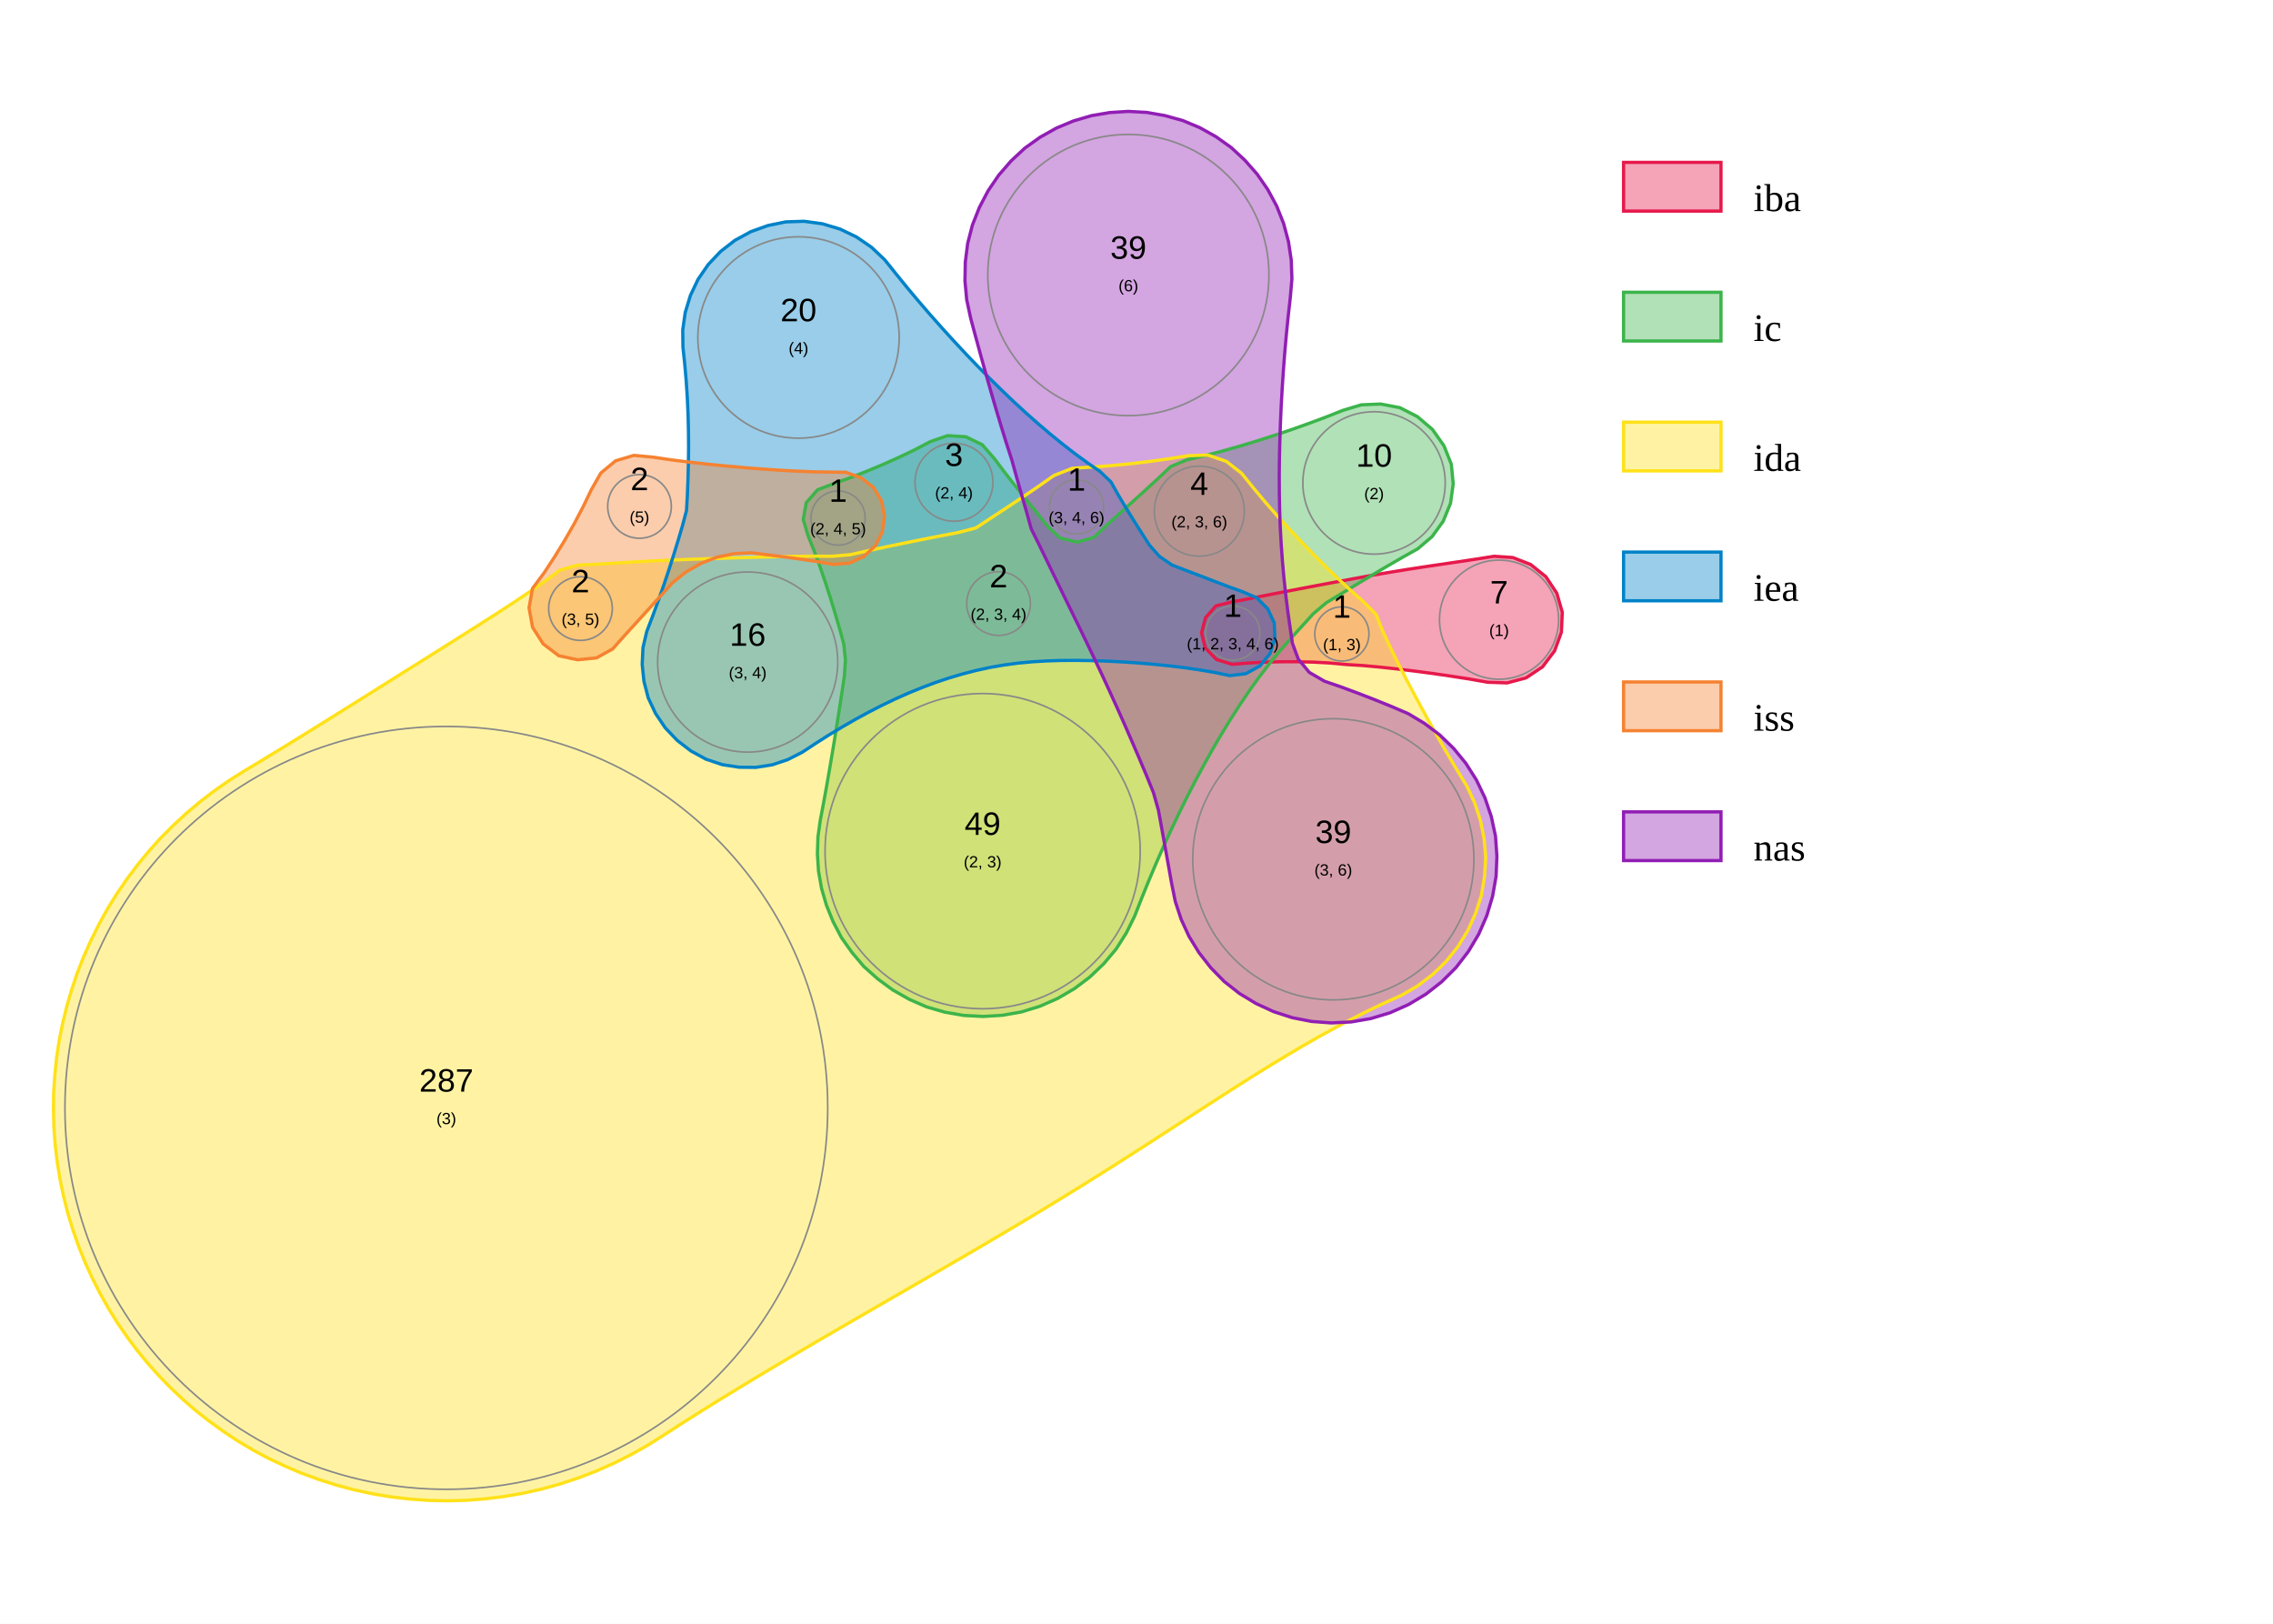
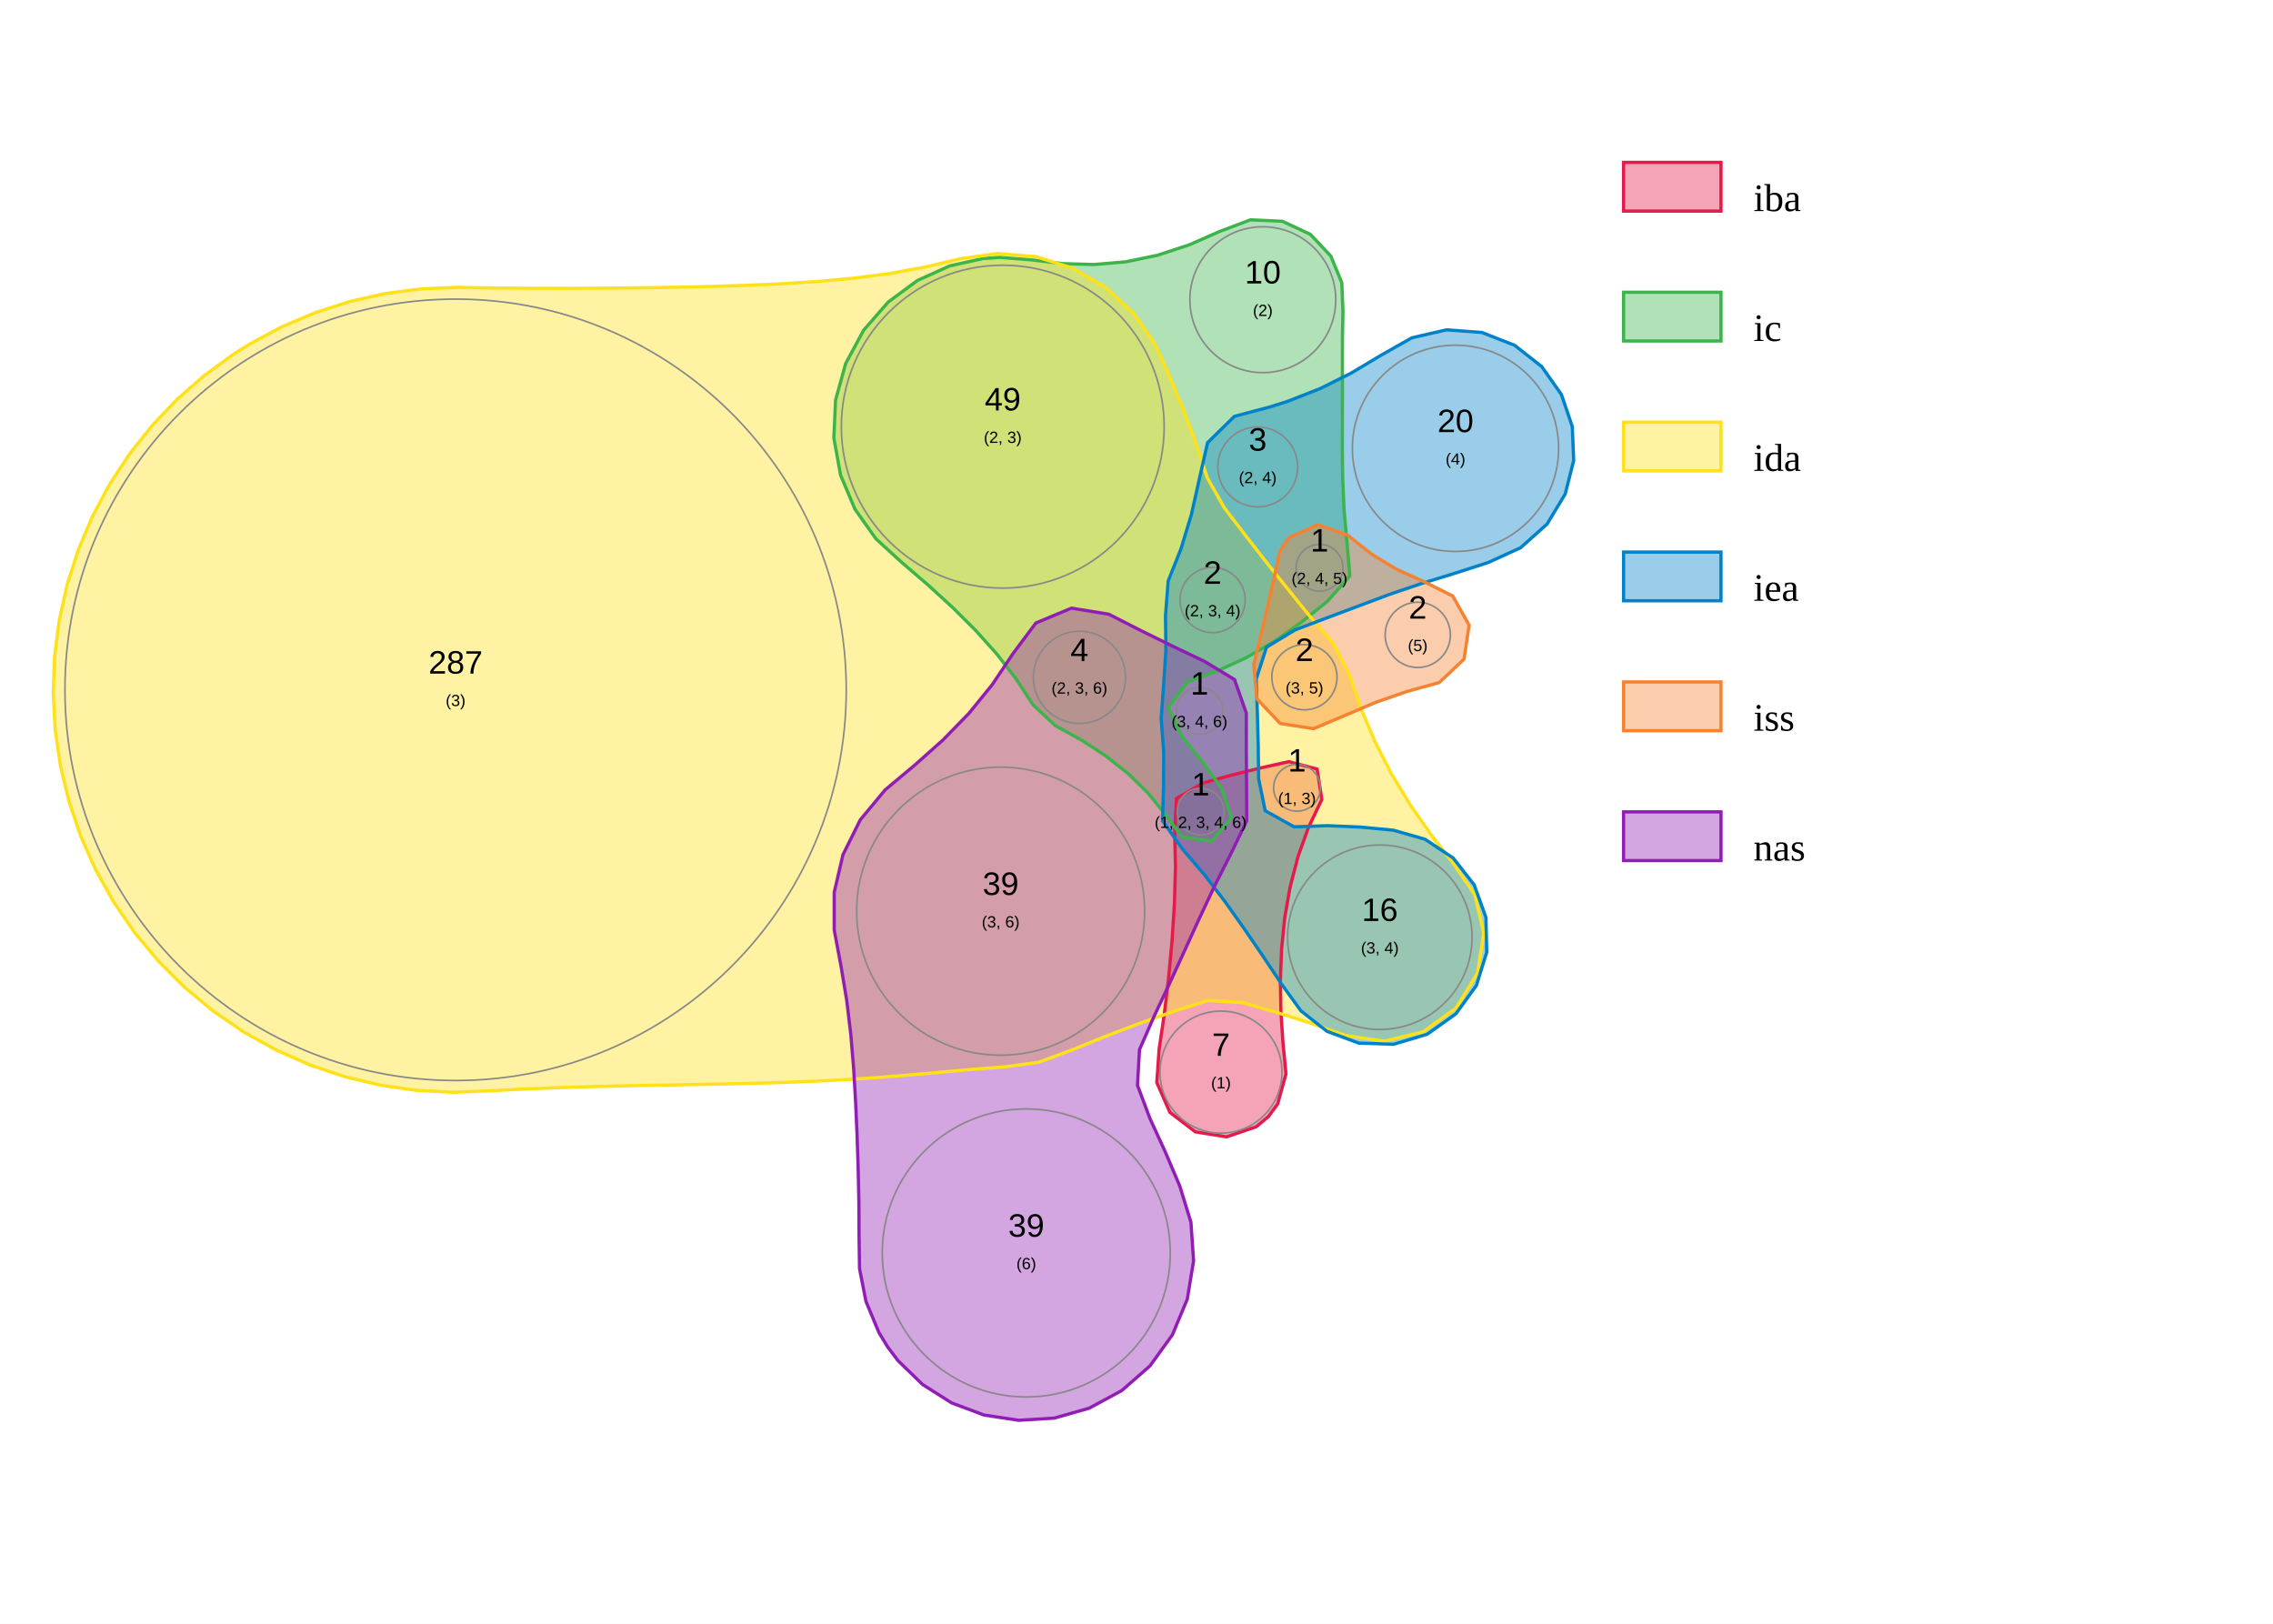
<svg xmlns="http://www.w3.org/2000/svg" xmlns:xlink="http://www.w3.org/1999/xlink" width="700" height="500">
  <defs>
    <style type="text/css">
  .borderLine {
	   stroke: none;
	   fill-opacity: 0.4;
  }
  .outLine {
	   stroke-width: 1;
	   fill: none;
  }
  .circle {
	   stroke: #888888;
	   stroke-width: 0.5;
	   fill: none;
    pointer-events: all;
  }
  .spcircle {
	   stroke: #FF2222;
	   stroke-width: 1;
	   fill: none;
    pointer-events: all;
  }
  .tLabel {
	   font-family: Arial;
    pointer-events: none;
	   font-size: 14px;
	   text-anchor: middle;
	   alignment-baseline: central;
  }
  .nLabel {
	   font-family: Arial;
    pointer-events: none;
	   font-size: 10px;
	   text-anchor: middle;
	   alignment-baseline: central;
  }
  .belong {
	   font-family: Arial;
    pointer-events: none;
	   font-size: 5px;
	   text-anchor: middle;
	   alignment-baseline: central;
  }
  .p0{
    stroke: none;
    fill: #e6194b;
  }
  .q0{
    fill: none;
    stroke: #e6194b;
  }
  .p1{
    stroke: none;
    fill: #3cb44b;
  }
  .q1{
    fill: none;
    stroke: #3cb44b;
  }
  .p2{
    stroke: none;
    fill: #ffe119;
  }
  .q2{
    fill: none;
    stroke: #ffe119;
  }
  .p3{
    stroke: none;
    fill: #0082c8;
  }
  .q3{
    fill: none;
    stroke: #0082c8;
  }
  .p4{
    stroke: none;
    fill: #f58231;
  }
  .q4{
    fill: none;
    stroke: #f58231;
  }
  .p5{
    stroke: none;
    fill: #911eb4;
  }
  .q5{
    fill: none;
    stroke: #911eb4;
  }

</style>
    <symbol id="bl0">
-       <path d="M 371.18 199.53 L 374.62 203.08 L 379.43 204.57 L 384.34 204.18 L 389.30 203.90 L 394.34 203.78 L 399.41 203.77 L 404.51 203.89 L 409.60 204.16 L 414.70 204.64 L 419.82 204.95 L 425.05 205.43 L 430.39 206.01 L 435.82 206.67 L 441.33 207.40 L 446.89 208.21 L 452.52 209.09 L 458.21 210.09 L 464.15 210.29 L 469.97 208.74 L 475.03 205.36 L 478.75 200.45 L 480.86 194.65 L 481.13 188.52 L 479.43 182.65 L 476.07 177.58 L 471.38 173.82 L 465.87 171.68 L 460.07 171.30 L 454.49 172.18 L 448.99 173.01 L 443.58 173.81 L 438.25 174.60 L 432.99 175.41 L 427.81 176.26 L 422.71 177.13 L 417.68 178.04 L 412.72 178.96 L 407.81 179.88 L 402.92 180.80 L 398.07 181.73 L 393.24 182.67 L 388.47 183.60 L 383.76 184.54 L 379.11 185.39 L 374.44 186.58 L 371.26 190.21 L 370.03 194.85 Z" />
+       <path d="M 396.03 330.69 L 395.11 321.15 L 394.48 311.59 L 394.31 301.92 L 394.68 292.23 L 395.65 282.61 L 397.31 273.12 L 399.73 263.81 L 402.97 254.76 L 407.08 246.16 L 405.62 236.82 L 396.91 234.54 L 388.22 236.47 L 379.42 238.64 L 370.50 241.11 L 362.31 245.87 L 361.77 256.17 L 362.00 267.01 L 361.68 278.38 L 360.93 289.92 L 359.86 301.34 L 358.54 312.43 L 356.97 323.04 L 356.25 333.33 L 360.29 342.53 L 368.12 348.54 L 377.74 350.08 L 386.89 346.95 L 390.61 343.84 L 393.48 339.93 Z" />
    </symbol>
    <symbol id="bl1">
-       <path d="M 248.30 154.79 L 247.37 159.96 L 248.86 165.00 L 250.76 169.72 L 252.52 174.46 L 254.15 179.24 L 255.70 184.01 L 257.16 188.79 L 258.56 193.56 L 259.86 198.34 L 260.37 203.23 L 260.04 208.15 L 259.32 213.02 L 258.57 217.89 L 257.80 222.77 L 257.02 227.67 L 256.20 232.60 L 255.36 237.54 L 254.49 242.51 L 253.58 247.52 L 252.62 252.56 L 251.90 257.71 L 251.73 262.95 L 252.07 268.25 L 253.00 273.53 L 254.51 278.74 L 256.57 283.83 L 259.15 288.74 L 262.39 293.32 L 266.05 297.64 L 270.31 301.44 L 274.95 304.85 L 279.99 307.71 L 285.34 310.05 L 290.99 311.68 L 296.82 312.69 L 302.74 313.00 L 308.68 312.64 L 314.55 311.61 L 320.25 309.86 L 325.72 307.45 L 330.87 304.45 L 335.63 300.86 L 339.93 296.75 L 343.74 292.22 L 346.89 287.25 L 349.48 281.99 L 351.59 276.59 L 353.76 271.25 L 355.99 265.97 L 358.28 260.75 L 360.63 255.60 L 363.05 250.52 L 365.53 245.49 L 368.07 240.54 L 370.69 235.66 L 373.36 230.86 L 376.11 226.15 L 378.93 221.54 L 381.82 217.04 L 384.78 212.66 L 387.83 208.42 L 390.97 204.33 L 394.22 200.37 L 397.58 196.53 L 401.02 192.75 L 404.45 188.98 L 408.48 185.58 L 412.92 182.91 L 417.45 180.16 L 422.08 177.37 L 426.82 174.57 L 431.65 171.77 L 436.60 169.00 L 441.02 165.25 L 444.46 160.49 L 446.71 154.96 L 447.54 148.99 L 446.95 142.93 L 444.68 137.26 L 441.16 132.26 L 436.51 128.29 L 431.10 125.53 L 425.18 124.41 L 419.23 124.66 L 413.59 126.35 L 408.23 128.47 L 402.88 130.46 L 397.54 132.36 L 392.20 134.15 L 386.88 135.85 L 381.55 137.45 L 376.25 138.95 L 370.94 140.33 L 365.64 141.55 L 360.55 143.66 L 356.57 147.41 L 352.58 151.07 L 348.58 154.69 L 344.60 158.28 L 340.68 161.86 L 336.84 165.51 L 331.71 166.91 L 326.54 165.69 L 322.62 162.08 L 319.38 157.99 L 316.07 153.88 L 312.74 149.72 L 309.42 145.48 L 306.15 141.14 L 302.49 136.94 L 297.44 134.49 L 291.81 134.15 L 286.50 135.99 L 281.67 138.52 L 276.77 140.86 L 271.82 143.07 L 266.84 145.15 L 261.85 147.10 L 256.83 148.91 L 251.80 150.81 Z" />
+       <path d="M 292.50 81.87 L 282.56 86.35 L 273.52 93.02 L 265.97 101.68 L 260.44 111.93 L 257.32 123.22 L 256.80 134.89 L 258.86 146.29 L 263.30 156.81 L 269.75 165.91 L 277.75 173.23 L 285.75 180.09 L 293.33 187.02 L 300.43 194.09 L 306.98 201.39 L 312.88 208.98 L 318.07 216.95 L 324.98 223.44 L 333.08 227.90 L 340.61 232.83 L 347.46 238.25 L 353.54 244.19 L 358.82 250.74 L 364.06 257.74 L 373.09 259.00 L 379.21 251.91 L 376.33 242.92 L 370.48 234.88 L 364.10 226.91 L 359.77 217.90 L 365.75 209.95 L 374.94 206.60 L 383.86 202.49 L 392.45 197.52 L 400.70 191.63 L 408.79 185.17 L 415.70 177.36 L 414.80 166.83 L 413.90 156.71 L 413.49 147.02 L 413.38 137.88 L 413.40 129.19 L 413.43 120.76 L 413.42 112.42 L 413.43 104.07 L 413.58 95.65 L 413.22 87.05 L 409.83 78.84 L 403.54 72.16 L 394.92 68.14 L 385.08 67.70 L 375.62 71.27 L 366.24 75.39 L 356.50 78.59 L 346.65 80.63 L 336.89 81.46 L 327.30 81.18 L 317.74 80.03 L 307.86 79.26 L 302.76 79.61 Z" />
    </symbol>
    <symbol id="bl2">
-       <path d="M 16.87 331.19 L 16.52 336.56 L 16.47 341.94 L 16.61 347.32 L 17.01 352.69 L 17.66 358.02 L 18.52 363.33 L 19.62 368.57 L 20.94 373.76 L 22.50 378.86 L 24.26 383.88 L 26.24 388.80 L 28.43 393.60 L 30.82 398.29 L 33.37 402.86 L 36.13 407.29 L 39.08 411.58 L 42.17 415.75 L 45.47 419.76 L 48.93 423.63 L 52.56 427.36 L 56.35 430.95 L 60.31 434.39 L 64.47 437.65 L 68.78 440.76 L 73.25 443.73 L 77.90 446.50 L 82.71 449.08 L 87.70 451.43 L 92.82 453.62 L 98.09 455.55 L 103.48 457.27 L 108.98 458.74 L 114.59 459.96 L 120.28 460.91 L 126.03 461.59 L 131.84 462.01 L 137.68 462.14 L 143.54 462.00 L 149.40 461.54 L 155.24 460.82 L 161.05 459.82 L 166.82 458.53 L 172.51 456.95 L 178.13 455.09 L 183.66 452.97 L 189.08 450.56 L 194.39 447.90 L 199.56 444.98 L 204.58 441.80 L 209.58 438.57 L 214.61 435.38 L 219.67 432.22 L 224.76 429.09 L 229.87 425.98 L 235.01 422.88 L 240.17 419.81 L 245.34 416.74 L 250.54 413.69 L 255.74 410.65 L 260.96 407.62 L 266.18 404.60 L 271.39 401.59 L 276.61 398.58 L 281.82 395.57 L 287.02 392.57 L 292.21 389.56 L 297.38 386.56 L 302.53 383.55 L 307.65 380.53 L 312.76 377.51 L 317.83 374.47 L 322.88 371.42 L 327.90 368.35 L 332.90 365.27 L 337.86 362.17 L 342.81 359.05 L 347.72 355.92 L 352.62 352.78 L 357.50 349.63 L 362.36 346.48 L 367.21 343.33 L 372.06 340.19 L 376.90 337.07 L 381.74 333.98 L 386.59 330.92 L 391.45 327.91 L 396.33 324.96 L 401.23 322.06 L 406.16 319.24 L 411.13 316.51 L 416.15 313.86 L 421.22 311.30 L 426.36 308.85 L 431.58 306.50 L 436.57 303.61 L 441.18 300.11 L 445.35 296.06 L 448.99 291.51 L 452.04 286.53 L 454.45 281.21 L 456.24 275.64 L 457.19 269.88 L 457.55 264.06 L 457.06 258.27 L 455.91 252.59 L 454.11 247.13 L 451.68 241.95 L 448.72 237.12 L 445.86 232.29 L 443.07 227.46 L 440.36 222.65 L 437.71 217.85 L 435.14 213.06 L 432.63 208.30 L 430.22 203.55 L 427.91 198.81 L 425.71 194.08 L 423.81 189.23 L 420.03 185.41 L 416.11 181.95 L 412.25 178.35 L 408.43 174.65 L 404.63 170.85 L 400.86 166.95 L 397.10 162.96 L 393.36 158.86 L 389.66 154.63 L 386.01 150.26 L 382.37 145.75 L 377.67 142.07 L 371.95 140.12 L 365.86 140.33 L 359.93 141.28 L 353.98 142.10 L 348.01 142.81 L 342.05 143.39 L 336.10 143.83 L 330.20 144.20 L 324.54 146.44 L 319.73 149.82 L 314.90 153.10 L 310.08 156.30 L 305.28 159.45 L 300.53 162.57 L 295.00 164.00 L 289.45 165.05 L 283.91 166.14 L 278.37 167.26 L 272.86 168.40 L 267.38 169.57 L 261.96 170.79 L 256.28 171.29 L 250.69 171.26 L 245.06 171.32 L 239.40 171.43 L 233.72 171.57 L 228.04 171.73 L 222.36 171.90 L 216.71 172.09 L 211.09 172.29 L 205.50 172.52 L 199.96 172.79 L 194.44 173.10 L 188.94 173.43 L 183.44 173.76 L 177.93 174.03 L 172.46 175.53 L 167.94 178.87 L 163.31 182.09 L 158.59 185.26 L 153.79 188.39 L 148.94 191.50 L 144.05 194.60 L 139.14 197.70 L 134.22 200.80 L 129.29 203.89 L 124.36 206.98 L 119.44 210.07 L 114.53 213.15 L 109.62 216.23 L 104.73 219.29 L 99.84 222.34 L 94.96 225.37 L 90.09 228.38 L 85.23 231.36 L 80.37 234.31 L 75.51 237.23 L 70.72 240.24 L 66.09 243.45 L 61.64 246.87 L 57.35 250.46 L 53.27 254.26 L 49.35 258.19 L 45.67 262.31 L 42.17 266.57 L 38.89 270.97 L 35.81 275.49 L 32.95 280.13 L 30.34 284.90 L 27.93 289.75 L 25.72 294.69 L 23.76 299.72 L 22.04 304.83 L 20.54 310.01 L 19.27 315.24 L 18.21 320.51 L 17.41 325.83 Z" />
+       <path d="M 63.03 115.54 L 54.58 122.93 L 46.84 131.05 L 39.86 139.84 L 33.71 149.22 L 28.42 159.13 L 24.06 169.48 L 20.65 180.17 L 18.23 191.13 L 16.80 202.25 L 16.39 213.47 L 16.99 224.70 L 18.62 235.85 L 21.26 246.83 L 24.89 257.55 L 29.50 267.91 L 35.06 277.83 L 41.50 287.21 L 48.78 295.96 L 56.85 304.03 L 65.64 311.32 L 75.05 317.77 L 85.01 323.32 L 95.41 327.92 L 106.17 331.55 L 117.17 334.16 L 128.31 335.76 L 139.49 336.34 L 150.61 335.91 L 161.64 335.33 L 172.62 334.89 L 183.53 334.57 L 194.40 334.32 L 205.21 334.12 L 215.96 333.92 L 226.65 333.71 L 237.27 333.44 L 247.80 333.07 L 258.24 332.58 L 268.58 331.93 L 278.81 331.14 L 288.95 330.24 L 299.09 329.31 L 309.35 328.53 L 319.83 327.11 L 330.05 323.34 L 340.41 319.13 L 350.97 315.12 L 361.54 311.41 L 372.01 308.08 L 382.74 308.77 L 393.17 311.76 L 403.72 315.10 L 414.51 318.89 L 426.30 320.62 L 438.26 317.74 L 448.42 310.40 L 455.01 299.68 L 456.96 287.36 L 454.18 275.50 L 447.51 265.79 L 440.53 256.78 L 434.18 247.67 L 428.48 238.26 L 423.48 228.46 L 419.17 218.27 L 415.56 207.82 L 410.62 198.17 L 403.58 190.00 L 396.87 181.73 L 390.23 173.44 L 383.63 164.96 L 377.06 156.39 L 371.76 147.06 L 368.42 136.76 L 364.60 126.49 L 360.34 116.21 L 355.67 105.91 L 349.10 96.44 L 340.50 88.49 L 330.28 82.56 L 319.00 79.03 L 307.31 78.07 L 295.86 79.65 L 284.82 82.25 L 273.81 84.25 L 262.79 85.68 L 251.73 86.68 L 240.65 87.38 L 229.56 87.88 L 218.46 88.23 L 207.37 88.48 L 196.28 88.64 L 185.20 88.74 L 174.11 88.78 L 163.02 88.77 L 151.92 88.69 L 140.81 88.49 L 129.69 88.95 L 118.63 90.40 L 107.72 92.85 L 97.06 96.28 L 86.75 100.66 L 76.87 105.96 L 72.11 108.94 Z" />
    </symbol>
    <symbol id="bl3">
-       <path d="M 212.00 142.74 L 211.87 147.63 L 211.69 152.45 L 211.41 157.22 L 210.18 161.87 L 208.81 166.50 L 207.38 171.13 L 205.89 175.78 L 204.33 180.44 L 202.68 185.10 L 200.97 189.78 L 199.17 194.48 L 198.01 199.44 L 197.77 204.60 L 198.31 209.80 L 199.63 214.90 L 201.89 219.71 L 204.87 224.12 L 208.55 227.99 L 212.76 231.23 L 217.41 233.78 L 222.41 235.45 L 227.59 236.25 L 232.77 236.30 L 237.83 235.51 L 242.62 233.90 L 247.06 231.64 L 251.15 228.95 L 255.22 226.36 L 259.29 223.90 L 263.37 221.55 L 267.45 219.33 L 271.54 217.23 L 275.65 215.26 L 279.78 213.42 L 283.92 211.73 L 288.08 210.17 L 292.26 208.77 L 296.46 207.53 L 300.67 206.44 L 304.91 205.52 L 309.18 204.78 L 313.50 204.20 L 317.87 203.79 L 322.31 203.52 L 326.81 203.38 L 331.38 203.35 L 336.00 203.42 L 340.67 203.57 L 345.39 203.81 L 350.13 204.12 L 354.89 204.52 L 359.67 204.99 L 364.45 205.56 L 369.21 206.24 L 373.97 207.05 L 378.72 208.04 L 383.64 207.46 L 387.99 205.08 L 391.13 201.27 L 392.62 196.62 L 392.42 191.81 L 390.40 187.47 L 387.02 184.07 L 382.64 182.21 L 378.25 180.61 L 373.90 178.96 L 369.56 177.29 L 365.22 175.65 L 360.92 173.98 L 357.11 171.38 L 354.04 167.93 L 351.57 164.09 L 349.13 160.24 L 346.73 156.36 L 344.39 152.42 L 342.13 148.40 L 338.72 145.15 L 334.88 142.50 L 331.05 139.71 L 327.25 136.76 L 323.47 133.68 L 319.70 130.47 L 315.94 127.14 L 312.20 123.70 L 308.48 120.15 L 304.77 116.50 L 301.08 112.76 L 297.40 108.92 L 293.75 105.01 L 290.11 101.01 L 286.50 96.94 L 282.93 92.80 L 279.40 88.59 L 275.92 84.31 L 272.44 79.97 L 268.38 76.13 L 263.75 72.96 L 258.67 70.52 L 253.26 68.91 L 247.66 68.14 L 242.02 68.32 L 236.51 69.44 L 231.22 71.34 L 226.32 74.01 L 221.91 77.43 L 218.10 81.46 L 214.97 86.02 L 212.62 90.98 L 211.03 96.20 L 210.26 101.56 L 210.32 106.92 L 210.88 112.19 L 211.33 117.40 L 211.67 122.56 L 211.90 127.69 L 212.02 132.76 L 212.06 137.78 Z" />
+       <path d="M 380.16 128.20 L 371.90 136.31 L 369.34 147.56 L 366.90 158.47 L 363.73 168.92 L 359.75 178.92 L 358.93 189.60 L 359.05 200.23 L 358.36 210.76 L 357.60 221.29 L 358.38 231.68 L 358.32 242.13 L 358.01 252.75 L 364.08 261.36 L 370.89 269.31 L 377.26 277.64 L 383.29 286.15 L 389.10 294.66 L 394.72 303.10 L 400.64 311.28 L 408.67 317.58 L 418.47 321.21 L 429.16 321.57 L 439.54 318.47 L 448.37 312.18 L 454.68 303.45 L 457.86 293.22 L 457.62 282.52 L 454.01 272.49 L 447.52 264.21 L 438.91 258.45 L 429.09 255.64 L 418.96 254.68 L 408.78 254.25 L 398.57 254.61 L 389.64 249.65 L 387.61 239.82 L 387.49 229.63 L 387.22 219.41 L 386.86 209.14 L 390.03 199.30 L 398.85 193.96 L 408.53 190.30 L 418.16 186.69 L 427.85 183.05 L 437.75 179.70 L 447.97 176.55 L 458.33 173.21 L 468.31 168.65 L 476.45 161.36 L 482.03 152.11 L 484.64 141.80 L 484.21 131.34 L 480.85 121.47 L 474.81 112.90 L 466.46 106.33 L 456.39 102.38 L 445.47 101.57 L 434.77 104.03 L 425.31 109.39 L 416.09 114.90 L 406.52 119.67 L 396.44 123.62 L 391.17 125.29 Z" />
    </symbol>
    <symbol id="bl4">
-       <path d="M 234.39 144.40 L 228.94 143.97 L 223.43 143.48 L 217.88 142.93 L 212.28 142.30 L 206.65 141.59 L 201.00 140.76 L 195.19 140.23 L 189.57 141.90 L 185.01 145.69 L 182.08 150.86 L 179.54 156.13 L 176.82 161.30 L 173.91 166.39 L 170.84 171.40 L 167.60 176.35 L 164.00 181.18 L 162.92 187.16 L 164.01 193.16 L 167.28 198.28 L 172.08 201.92 L 177.88 203.17 L 183.69 202.59 L 188.70 199.81 L 192.40 195.63 L 196.12 191.56 L 199.80 187.52 L 203.45 183.49 L 207.08 179.48 L 211.29 176.11 L 215.95 173.45 L 220.94 171.53 L 226.17 170.49 L 231.45 170.24 L 236.65 170.87 L 241.78 171.53 L 246.84 172.22 L 251.81 172.95 L 256.69 173.83 L 261.64 173.39 L 266.07 171.34 L 269.60 168.02 L 271.76 163.73 L 272.40 158.99 L 271.50 154.30 L 269.04 150.14 L 265.16 147.10 L 260.46 145.42 L 255.42 145.36 L 250.29 145.28 L 245.07 145.06 L 239.77 144.77 Z" />
+       <path d="M 390.90 184.51 L 388.56 194.52 L 386.11 204.70 L 387.05 215.15 L 394.24 222.78 L 404.52 224.38 L 414.11 220.34 L 423.54 216.32 L 433.22 212.95 L 443.23 210.17 L 450.88 202.96 L 452.43 192.51 L 447.40 183.54 L 438.67 179.18 L 430.16 175.34 L 422.29 170.56 L 414.95 164.74 L 405.77 161.57 L 396.83 165.60 L 394.10 169.78 L 393.10 174.67 Z" />
    </symbol>
    <symbol id="bl5">
-       <path d="M 356.76 249.51 L 357.78 255.11 L 358.79 260.72 L 359.80 266.34 L 360.81 271.98 L 361.95 277.61 L 363.76 283.10 L 366.19 288.38 L 369.25 293.36 L 372.87 297.99 L 377.00 302.22 L 381.67 305.90 L 386.78 309.00 L 392.24 311.52 L 397.99 313.38 L 403.95 314.54 L 410.03 314.99 L 416.15 314.68 L 422.20 313.64 L 428.11 311.85 L 433.76 309.34 L 439.08 306.16 L 443.98 302.33 L 448.39 297.95 L 452.19 293.02 L 455.39 287.66 L 457.88 281.95 L 459.66 275.99 L 460.74 269.86 L 460.99 263.66 L 460.56 257.49 L 459.27 251.46 L 457.30 245.66 L 454.68 240.17 L 451.44 235.07 L 447.65 230.44 L 443.39 226.32 L 438.72 222.78 L 433.76 219.80 L 428.51 217.54 L 423.28 215.43 L 418.10 213.42 L 412.98 211.52 L 407.89 209.77 L 403.22 207.05 L 399.82 202.96 L 398.01 198.06 L 397.27 193.04 L 396.56 188.03 L 395.94 183.00 L 395.40 177.94 L 394.94 172.84 L 394.57 167.71 L 394.28 162.55 L 394.09 157.36 L 393.99 152.13 L 393.96 146.86 L 394.01 141.54 L 394.13 136.16 L 394.31 130.73 L 394.55 125.25 L 394.86 119.72 L 395.23 114.15 L 395.66 108.54 L 396.16 102.91 L 396.73 97.26 L 397.37 91.58 L 397.86 85.86 L 397.66 80.10 L 396.80 74.39 L 395.30 68.82 L 393.17 63.45 L 390.43 58.37 L 387.16 53.63 L 383.36 49.32 L 379.15 45.42 L 374.49 42.10 L 369.50 39.31 L 364.23 37.11 L 358.73 35.59 L 353.12 34.61 L 347.43 34.30 L 341.74 34.66 L 336.11 35.62 L 330.61 37.23 L 325.32 39.44 L 320.30 42.26 L 315.61 45.61 L 311.38 49.55 L 307.58 53.93 L 304.31 58.73 L 301.61 63.88 L 299.47 69.30 L 298.01 74.94 L 297.28 80.71 L 297.17 86.52 L 297.71 92.31 L 298.93 97.98 L 300.43 103.57 L 301.95 109.13 L 303.49 114.68 L 305.06 120.20 L 306.65 125.68 L 308.27 131.10 L 309.93 136.46 L 311.64 141.75 L 313.11 147.08 L 314.62 152.36 L 316.13 157.61 L 317.59 162.87 L 319.98 167.68 L 322.34 172.54 L 324.71 177.43 L 327.11 182.36 L 329.53 187.32 L 331.98 192.33 L 334.43 197.38 L 336.87 202.47 L 339.29 207.59 L 341.67 212.74 L 344.02 217.91 L 346.34 223.11 L 348.61 228.32 L 350.86 233.54 L 353.07 238.78 L 355.21 244.04 Z" />
+       <path d="M 284.08 426.30 L 293.01 431.97 L 303.02 435.73 L 313.71 437.35 L 324.67 436.68 L 335.42 433.63 L 345.43 428.22 L 354.15 420.60 L 361.04 411.06 L 365.64 400.05 L 367.58 388.25 L 366.76 376.36 L 363.31 365.17 L 358.83 354.64 L 354.17 344.49 L 350.30 334.18 L 350.92 323.22 L 355.35 313.10 L 360.10 303.02 L 364.78 292.81 L 369.45 282.60 L 374.20 272.51 L 379.18 262.67 L 383.94 252.75 L 383.89 241.74 L 383.81 230.68 L 383.82 219.58 L 380.18 209.25 L 370.92 203.65 L 361.25 199.04 L 351.47 194.23 L 341.45 189.13 L 329.96 187.27 L 319.01 191.84 L 311.98 201.26 L 305.58 210.82 L 298.40 219.66 L 290.41 227.85 L 281.73 235.58 L 272.63 243.19 L 264.96 252.41 L 259.61 263.18 L 256.91 274.77 L 256.91 286.36 L 258.99 297.42 L 260.78 308.17 L 262.04 318.75 L 262.91 329.21 L 263.51 339.58 L 263.96 349.87 L 264.29 360.09 L 264.51 370.25 L 264.56 380.42 L 264.70 390.64 L 266.69 400.76 L 270.68 410.34 L 273.39 414.80 L 276.55 418.98 Z" />
    </symbol>
  </defs>
  <rect width="700" height="500" style="fill:#fff;stroke-width:0" />
  <use class="p0 borderLine" xlink:href="#bl0" />
  <use class="p1 borderLine" xlink:href="#bl1" />
  <use class="p2 borderLine" xlink:href="#bl2" />
  <use class="p3 borderLine" xlink:href="#bl3" />
  <use class="p4 borderLine" xlink:href="#bl4" />
  <use class="p5 borderLine" xlink:href="#bl5" />
  <use class="q0 outLine" xlink:href="#bl0" />
  <use class="q1 outLine" xlink:href="#bl1" />
  <use class="q2 outLine" xlink:href="#bl2" />
  <use class="q3 outLine" xlink:href="#bl3" />
  <use class="q4 outLine" xlink:href="#bl4" />
  <use class="q5 outLine" xlink:href="#bl5" />
-   <circle class="circle" cx="461.657" cy="190.815" r="18.343" />
-   <text class="tLabel" x="461.66" y="170.82" />
-   <text class="nLabel" x="461.66" y="185.82">7</text>
-   <text class="belong" x="461.66" y="195.82">(1)</text>
-   <circle class="circle" cx="423.155" cy="148.71" r="21.924" />
-   <text class="tLabel" x="423.16" y="128.71" />
-   <text class="nLabel" x="423.16" y="143.71">10</text>
-   <text class="belong" x="423.16" y="153.71">(2)</text>
-   <circle class="circle" cx="302.614" cy="262.094" r="48.531" />
-   <text class="tLabel" x="302.61" y="242.09" />
-   <text class="nLabel" x="302.61" y="257.09">49</text>
-   <text class="belong" x="302.61" y="267.09">(2, 3)</text>
-   <circle class="circle" cx="307.513" cy="185.869" r="9.805" />
-   <text class="tLabel" x="307.51" y="165.87" />
-   <text class="nLabel" x="307.51" y="180.87">2</text>
-   <text class="belong" x="307.51" y="190.87">(2, 3, 4)</text>
-   <circle class="circle" cx="293.784" cy="148.492" r="12.008" />
-   <text class="tLabel" x="293.78" y="128.49" />
-   <text class="nLabel" x="293.78" y="143.49">3</text>
-   <text class="belong" x="293.78" y="153.49">(2, 4)</text>
-   <circle class="circle" cx="258.103" cy="159.529" r="8.344" />
-   <text class="tLabel" x="258.10" y="139.53" />
-   <text class="nLabel" x="258.10" y="154.53">1</text>
-   <text class="belong" x="258.10" y="164.53">(2, 4, 5)</text>
-   <circle class="circle" cx="369.352" cy="157.395" r="13.866" />
-   <text class="tLabel" x="369.35" y="137.39" />
-   <text class="nLabel" x="369.35" y="152.39">4</text>
-   <text class="belong" x="369.35" y="162.39">(2, 3, 6)</text>
-   <circle class="circle" cx="137.453" cy="341.151" r="117.454" />
-   <text class="tLabel" x="137.45" y="321.15" />
-   <text class="nLabel" x="137.45" y="336.15">287</text>
-   <text class="belong" x="137.45" y="346.15">(3)</text>
-   <circle class="circle" cx="413.247" cy="195.208" r="8.344" />
-   <text class="tLabel" x="413.25" y="175.21" />
-   <text class="nLabel" x="413.25" y="190.21">1</text>
-   <text class="belong" x="413.25" y="200.21">(1, 3)</text>
-   <circle class="circle" cx="230.259" cy="203.865" r="27.732" />
-   <text class="tLabel" x="230.26" y="183.86" />
-   <text class="nLabel" x="230.26" y="198.86">16</text>
-   <text class="belong" x="230.26" y="208.86">(3, 4)</text>
-   <circle class="circle" cx="331.53" cy="156.085" r="8.344" />
-   <text class="tLabel" x="331.53" y="136.09" />
-   <text class="nLabel" x="331.53" y="151.09">1</text>
-   <text class="belong" x="331.53" y="161.09">(3, 4, 6)</text>
-   <circle class="circle" cx="178.766" cy="187.399" r="9.805" />
-   <text class="tLabel" x="178.77" y="167.40" />
-   <text class="nLabel" x="178.77" y="182.40">2</text>
-   <text class="belong" x="178.77" y="192.40">(3, 5)</text>
-   <circle class="circle" cx="410.614" cy="264.602" r="43.297" />
-   <text class="tLabel" x="410.61" y="244.60" />
-   <text class="nLabel" x="410.61" y="259.60">39</text>
-   <text class="belong" x="410.61" y="269.60">(3, 6)</text>
-   <circle class="circle" cx="245.915" cy="103.925" r="31.006" />
-   <text class="tLabel" x="245.91" y="83.93" />
-   <text class="nLabel" x="245.91" y="98.93">20</text>
-   <text class="belong" x="245.91" y="108.93">(4)</text>
-   <circle class="circle" cx="196.944" cy="155.941" r="9.805" />
-   <text class="tLabel" x="196.94" y="135.94" />
-   <text class="nLabel" x="196.94" y="150.94">2</text>
-   <text class="belong" x="196.94" y="160.94">(5)</text>
-   <circle class="circle" cx="347.497" cy="84.692" r="43.297" />
-   <text class="tLabel" x="347.50" y="64.69" />
-   <text class="nLabel" x="347.50" y="79.69">39</text>
-   <text class="belong" x="347.50" y="89.69">(6)</text>
-   <circle class="circle" cx="379.658" cy="194.947" r="8.344" />
-   <text class="tLabel" x="379.66" y="174.95" />
-   <text class="nLabel" x="379.66" y="189.95">1</text>
-   <text class="belong" x="379.66" y="199.95">(1, 2, 3, 4, 6)</text>
+   <circle class="circle" cx="376.016" cy="330.139" r="18.789" />
+   <text class="tLabel" x="376.02" y="310.14" />
+   <text class="nLabel" x="376.02" y="325.14">7</text>
+   <text class="belong" x="376.02" y="335.14">(1)</text>
+   <circle class="circle" cx="388.898" cy="92.288" r="22.457" />
+   <text class="tLabel" x="388.90" y="72.29" />
+   <text class="nLabel" x="388.90" y="87.29">10</text>
+   <text class="belong" x="388.90" y="97.29">(2)</text>
+   <circle class="circle" cx="308.814" cy="131.384" r="49.711" />
+   <text class="tLabel" x="308.81" y="111.38" />
+   <text class="nLabel" x="308.81" y="126.38">49</text>
+   <text class="belong" x="308.81" y="136.38">(2, 3)</text>
+   <circle class="circle" cx="373.43" cy="184.767" r="10.043" />
+   <text class="tLabel" x="373.43" y="164.77" />
+   <text class="nLabel" x="373.43" y="179.77">2</text>
+   <text class="belong" x="373.43" y="189.77">(2, 3, 4)</text>
+   <circle class="circle" cx="387.338" cy="143.781" r="12.3" />
+   <text class="tLabel" x="387.34" y="123.78" />
+   <text class="nLabel" x="387.34" y="138.78">3</text>
+   <text class="belong" x="387.34" y="148.78">(2, 4)</text>
+   <circle class="circle" cx="406.363" cy="174.822" r="7.207" />
+   <text class="tLabel" x="406.36" y="154.82" />
+   <text class="nLabel" x="406.36" y="169.82">1</text>
+   <text class="belong" x="406.36" y="179.82">(2, 4, 5)</text>
+   <circle class="circle" cx="332.434" cy="208.585" r="14.203" />
+   <text class="tLabel" x="332.43" y="188.58" />
+   <text class="nLabel" x="332.43" y="203.58">4</text>
+   <text class="belong" x="332.43" y="213.58">(2, 3, 6)</text>
+   <circle class="circle" cx="140.309" cy="212.416" r="120.309" />
+   <text class="tLabel" x="140.31" y="192.42" />
+   <text class="nLabel" x="140.31" y="207.42">287</text>
+   <text class="belong" x="140.31" y="217.42">(3)</text>
+   <circle class="circle" cx="399.425" cy="242.583" r="7.207" />
+   <text class="tLabel" x="399.42" y="222.58" />
+   <text class="nLabel" x="399.42" y="237.58">1</text>
+   <text class="belong" x="399.42" y="247.58">(1, 3)</text>
+   <circle class="circle" cx="424.938" cy="288.603" r="28.407" />
+   <text class="tLabel" x="424.94" y="268.60" />
+   <text class="nLabel" x="424.94" y="283.60">16</text>
+   <text class="belong" x="424.94" y="293.60">(3, 4)</text>
+   <circle class="circle" cx="369.395" cy="218.884" r="7.207" />
+   <text class="tLabel" x="369.39" y="198.88" />
+   <text class="nLabel" x="369.39" y="213.88">1</text>
+   <text class="belong" x="369.39" y="223.88">(3, 4, 6)</text>
+   <circle class="circle" cx="401.718" cy="208.536" r="10.043" />
+   <text class="tLabel" x="401.72" y="188.54" />
+   <text class="nLabel" x="401.72" y="203.54">2</text>
+   <text class="belong" x="401.72" y="213.54">(3, 5)</text>
+   <circle class="circle" cx="308.169" cy="280.579" r="44.35" />
+   <text class="tLabel" x="308.17" y="260.58" />
+   <text class="nLabel" x="308.17" y="275.58">39</text>
+   <text class="belong" x="308.17" y="285.58">(3, 6)</text>
+   <circle class="circle" cx="448.24" cy="138.056" r="31.759" />
+   <text class="tLabel" x="448.24" y="118.06" />
+   <text class="nLabel" x="448.24" y="133.06">20</text>
+   <text class="belong" x="448.24" y="143.06">(4)</text>
+   <circle class="circle" cx="436.613" cy="195.491" r="10.043" />
+   <text class="tLabel" x="436.61" y="175.49" />
+   <text class="nLabel" x="436.61" y="190.49">2</text>
+   <text class="belong" x="436.61" y="200.49">(5)</text>
+   <circle class="circle" cx="316.055" cy="385.82" r="44.35" />
+   <text class="tLabel" x="316.06" y="365.82" />
+   <text class="nLabel" x="316.06" y="380.82">39</text>
+   <text class="belong" x="316.06" y="390.82">(6)</text>
+   <circle class="circle" cx="369.75" cy="249.931" r="7.207" />
+   <text class="tLabel" x="369.75" y="229.93" />
+   <text class="nLabel" x="369.75" y="244.93">1</text>
+   <text class="belong" x="369.75" y="254.93">(1, 2, 3, 4, 6)</text>
  <rect class="p0 borderLine" x="500.00" y="50.00" width="30.00" height="15.00" />
  <rect class="q0" x="500.00" y="50.00" width="30.00" height="15.00" />
  <text class="legend" x="540.00" y="65.00">iba</text>
  <rect class="p1 borderLine" x="500.00" y="90.00" width="30.00" height="15.00" />
  <rect class="q1" x="500.00" y="90.00" width="30.00" height="15.00" />
  <text class="legend" x="540.00" y="105.00">ic</text>
  <rect class="p2 borderLine" x="500.00" y="130.00" width="30.00" height="15.00" />
  <rect class="q2" x="500.00" y="130.00" width="30.00" height="15.00" />
  <text class="legend" x="540.00" y="145.00">ida</text>
  <rect class="p3 borderLine" x="500.00" y="170.00" width="30.00" height="15.00" />
  <rect class="q3" x="500.00" y="170.00" width="30.00" height="15.00" />
  <text class="legend" x="540.00" y="185.00">iea</text>
  <rect class="p4 borderLine" x="500.00" y="210.00" width="30.00" height="15.00" />
  <rect class="q4" x="500.00" y="210.00" width="30.00" height="15.00" />
  <text class="legend" x="540.00" y="225.00">iss</text>
  <rect class="p5 borderLine" x="500.00" y="250.00" width="30.00" height="15.00" />
  <rect class="q5" x="500.00" y="250.00" width="30.00" height="15.00" />
  <text class="legend" x="540.00" y="265.00">nas</text>
</svg>
